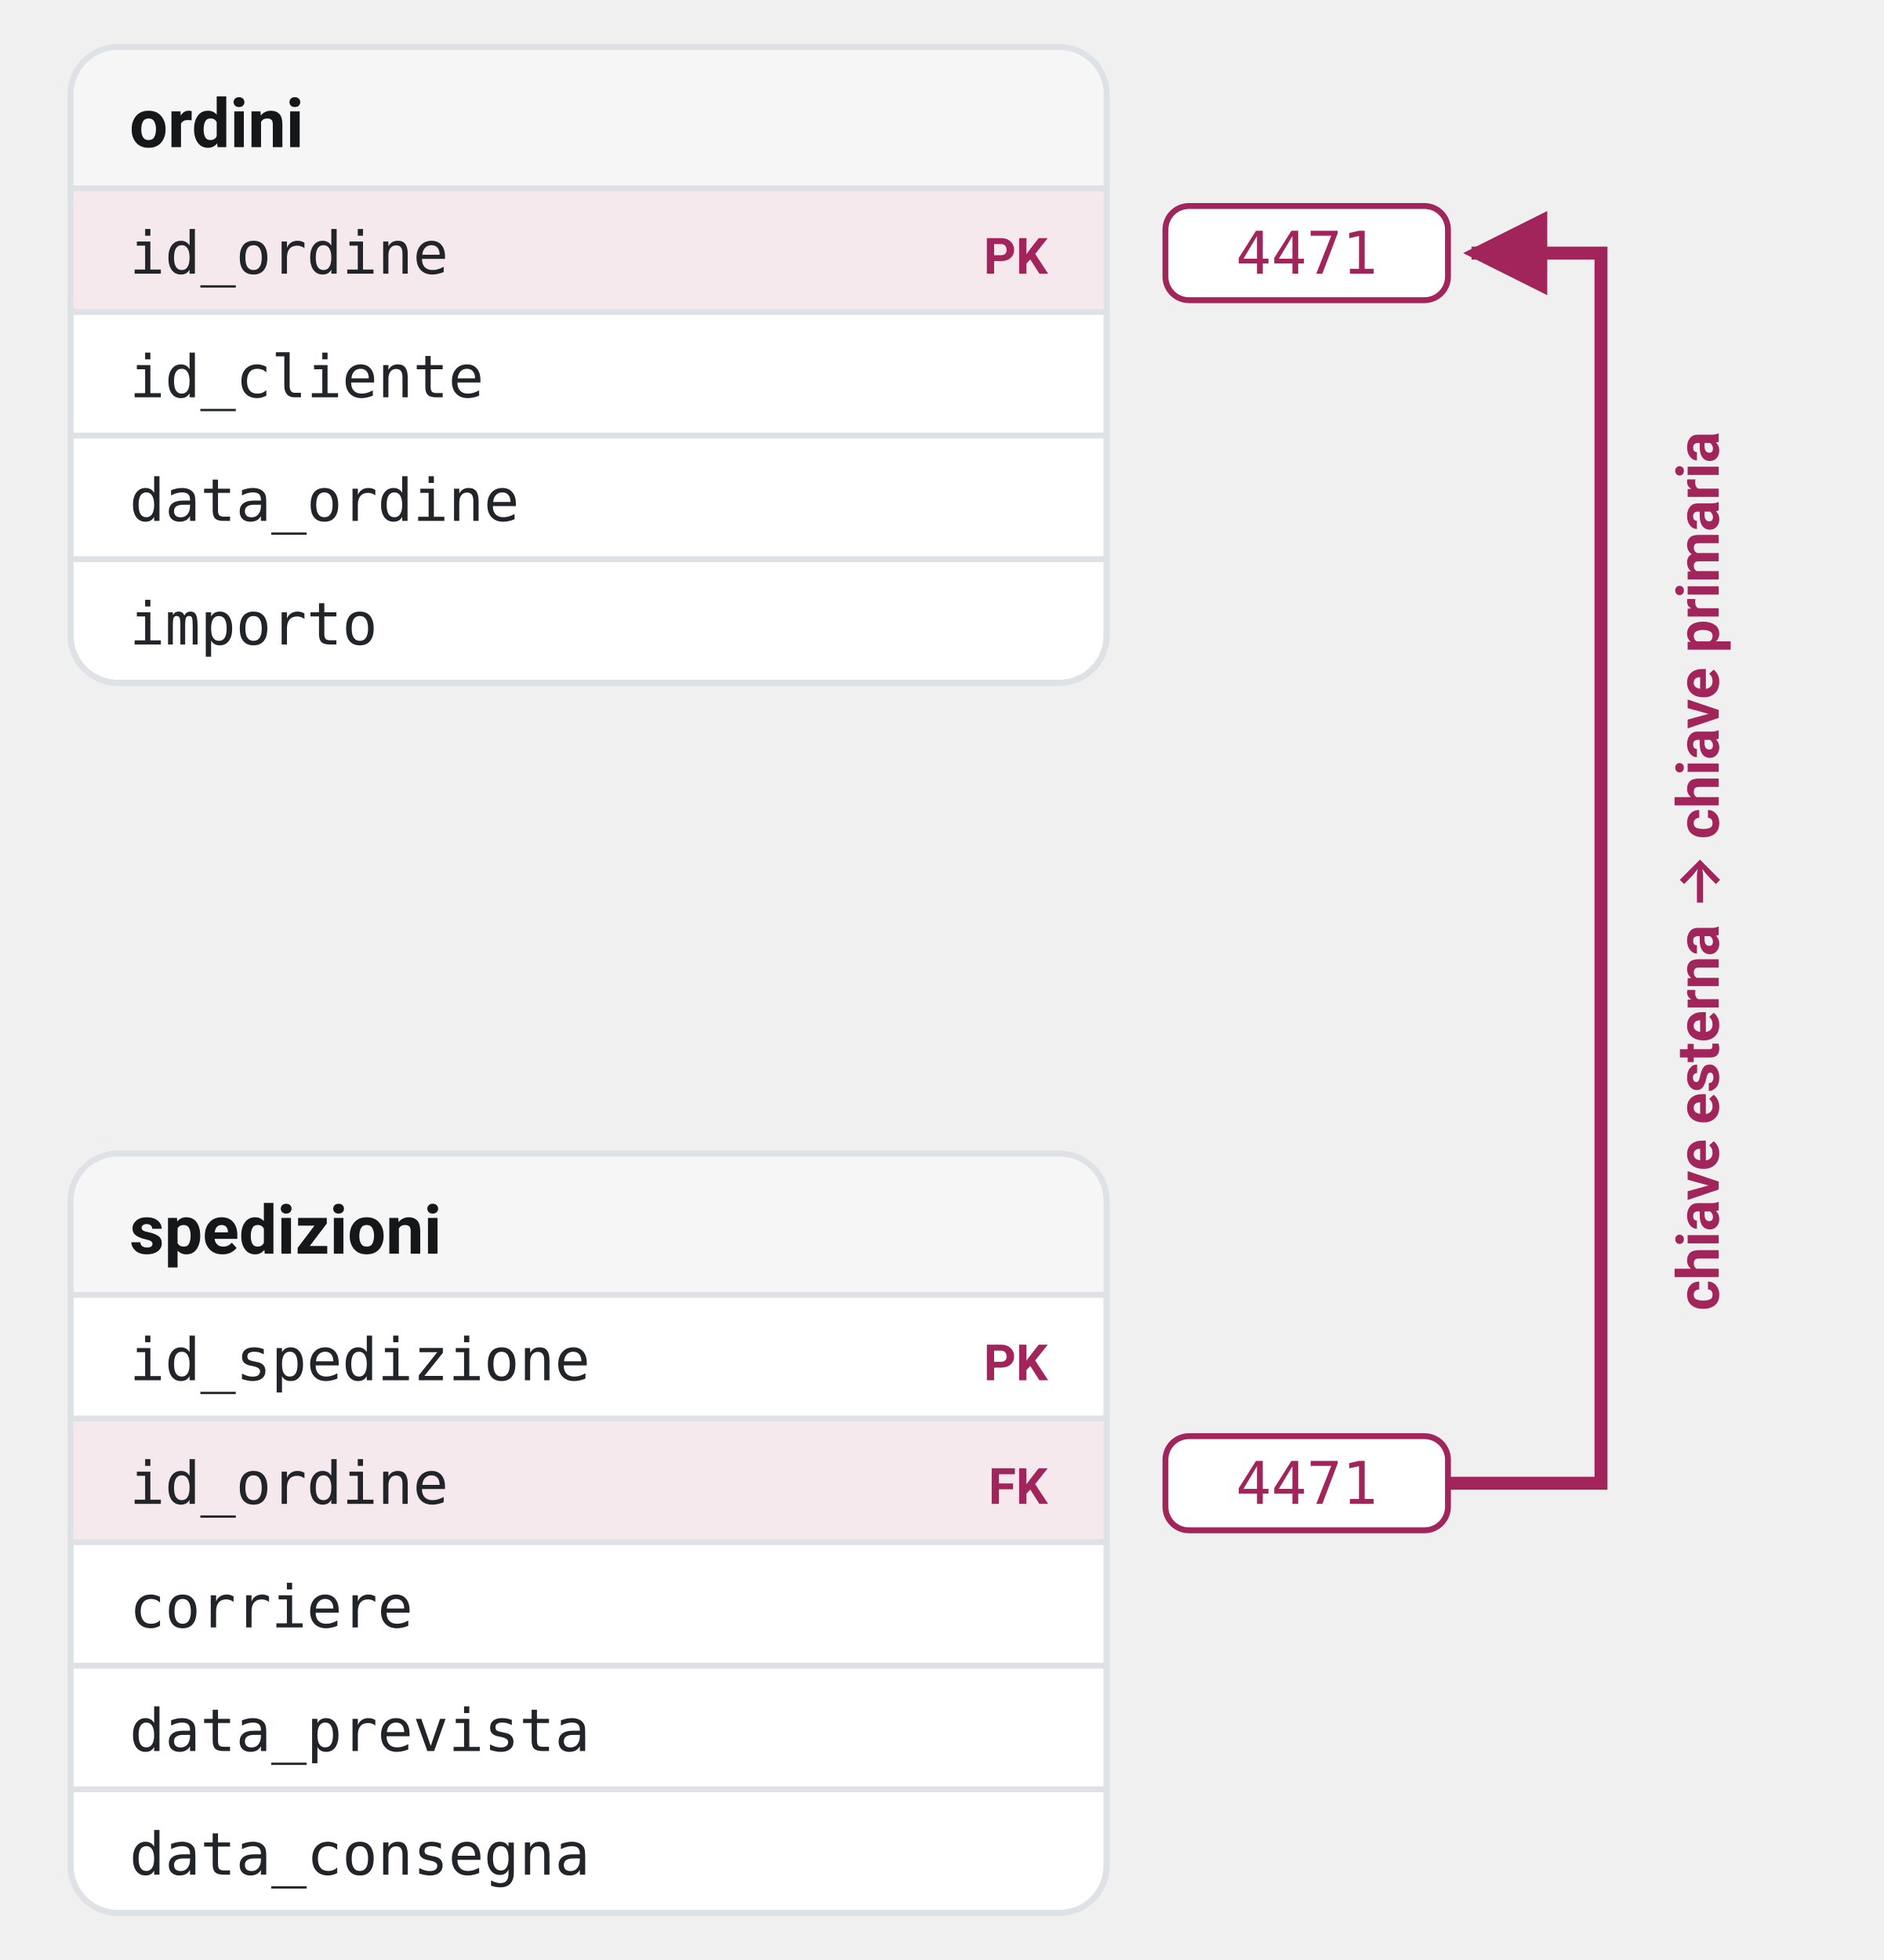
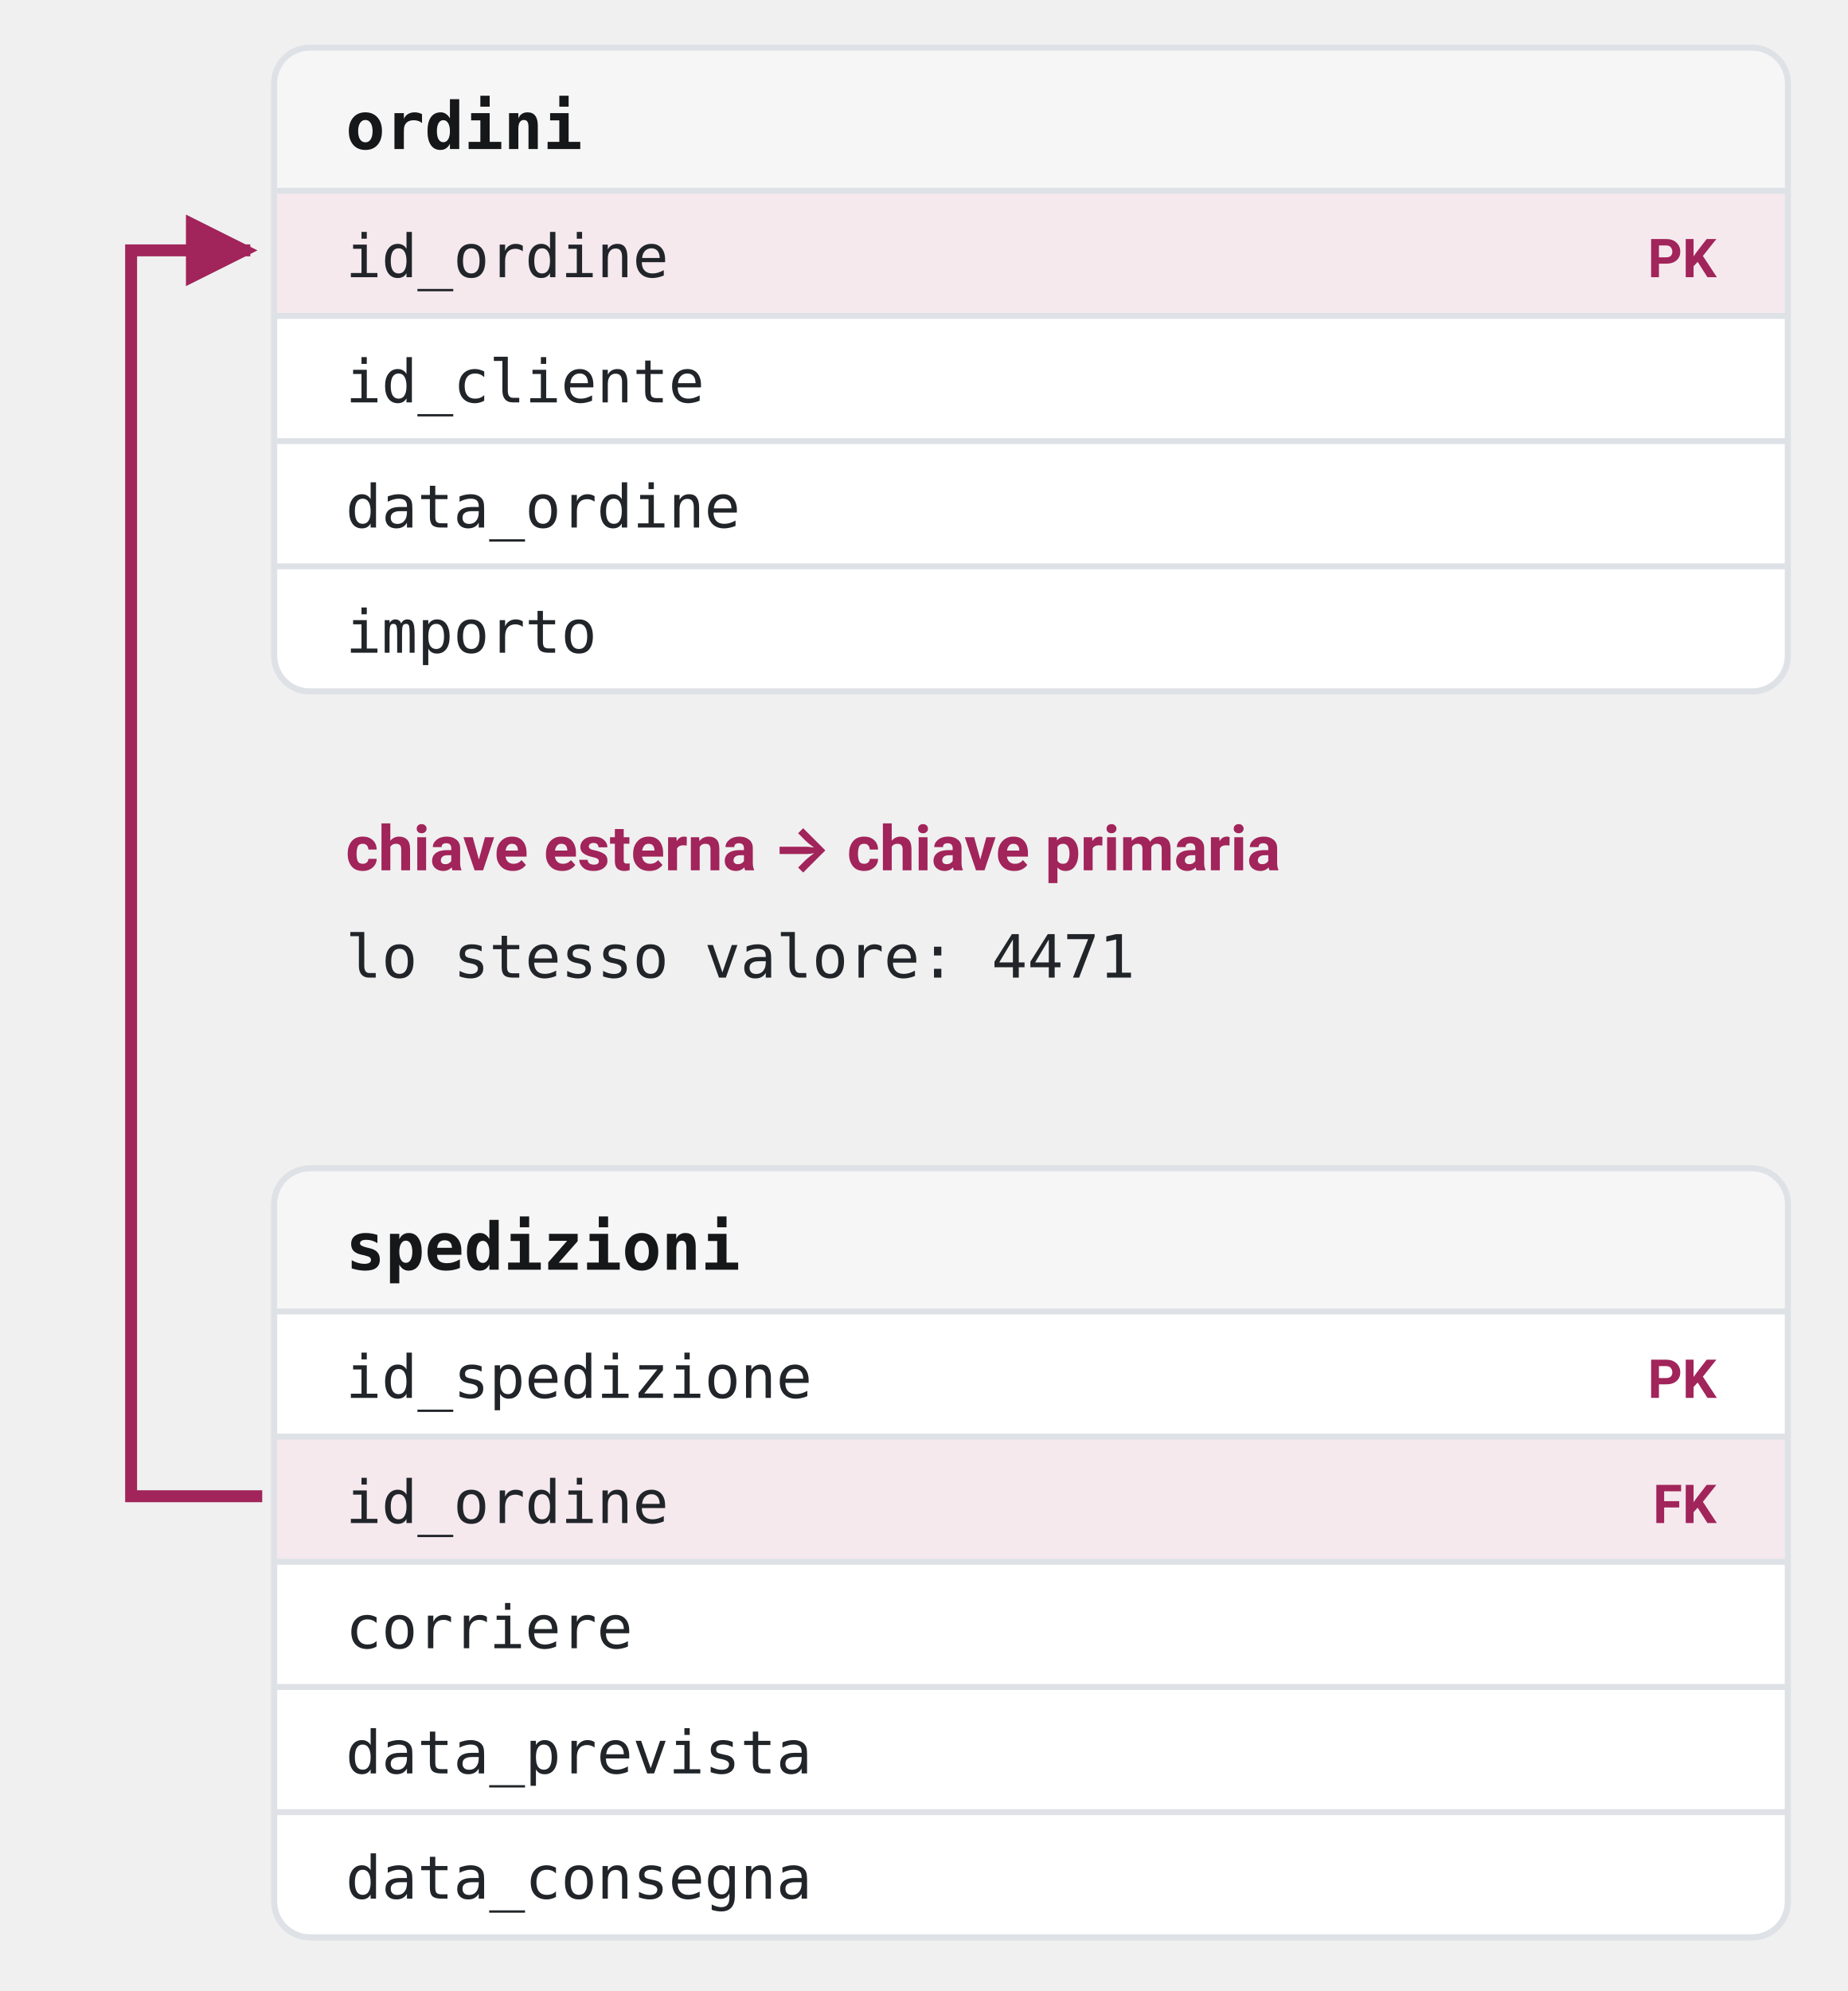
- <svg xmlns="http://www.w3.org/2000/svg" viewBox="0 0 320 333" width="640" height="666" role="img" font-family="Poppins, system-ui, -apple-system, 'Segoe UI', Roboto, sans-serif">
+ <svg xmlns="http://www.w3.org/2000/svg" viewBox="0 0 310 334" width="620" height="668" role="img" font-family="Poppins, system-ui, -apple-system, 'Segoe UI', Roboto, sans-serif">
  <defs>
-     <marker id="mb9" viewBox="0 0 10 10" refX="9" refY="5" markerWidth="6.5" markerHeight="6.5" orient="auto-start-reverse">
+     <marker id="mb9" viewBox="0 0 10 10" refX="9" refY="5" markerWidth="6" markerHeight="6" orient="auto-start-reverse">
      <path d="M0 0 L10 5 L0 10 z" fill="#a1245a" />
    </marker>
  </defs>
-   <rect x="12" y="8" width="176" height="108" rx="8" fill="#ffffff" stroke="#dee2e6" />
-   <path d="M20 8 h160 a8 8 0 0 1 8 8 v16 h-176 v-16 a8 8 0 0 1 8 -8 z" fill="#f6f6f6" />
-   <rect x="12.5" y="32" width="175" height="21" fill="#ecd3de" opacity="0.5" />
+   <rect x="46" y="8" width="254" height="108" rx="6" fill="#ffffff" stroke="#dee2e6" />
+   <path d="M52 8 h242 a6 6 0 0 1 6 6 v18 h-254 v-18 a6 6 0 0 1 6 -6 z" fill="#f6f6f6" />
+   <rect x="46.5" y="32" width="253" height="21" fill="#ecd3de" opacity="0.5" />
  <g stroke="#dee2e6">
-     <line x1="12" y1="32" x2="188" y2="32" />
-     <line x1="12" y1="53" x2="188" y2="53" />
-     <line x1="12" y1="74" x2="188" y2="74" />
-     <line x1="12" y1="95" x2="188" y2="95" />
+     <line x1="46" y1="32" x2="300" y2="32" />
+     <line x1="46" y1="53" x2="300" y2="53" />
+     <line x1="46" y1="74" x2="300" y2="74" />
+     <line x1="46" y1="95" x2="300" y2="95" />
  </g>
-   <rect x="12" y="8" width="176" height="108" rx="8" fill="none" stroke="#dee2e6" />
-   <text x="22" y="25" font-size="11.5" font-weight="700" fill="#161719">ordini</text>
+   <rect x="46" y="8" width="254" height="108" rx="6" fill="none" stroke="#dee2e6" />
+   <text x="58" y="25" font-family="'SFMono-Regular', Menlo, Monaco, Consolas, monospace" font-size="11" font-weight="700" fill="#161719">ordini</text>
  <g font-family="'SFMono-Regular', Menlo, Monaco, Consolas, monospace" font-size="10" fill="#212529">
-     <text x="22" y="46.5">id_ordine</text>
-     <text x="22" y="67.5">id_cliente</text>
-     <text x="22" y="88.5">data_ordine</text>
-     <text x="22" y="109.5">importo</text>
+     <text x="58" y="46.5">id_ordine</text>
+     <text x="58" y="67.5">id_cliente</text>
+     <text x="58" y="88.5">data_ordine</text>
+     <text x="58" y="109.5">importo</text>
  </g>
-   <text x="178" y="46.5" text-anchor="end" font-size="8.5" font-weight="700" fill="#a1245a">PK</text>
-   <rect x="198" y="35" width="48" height="16" rx="4" fill="#ffffff" stroke="#a1245a" />
-   <text x="222" y="46.5" text-anchor="middle" font-family="'SFMono-Regular', Menlo, Monaco, Consolas, monospace" font-size="10" fill="#a1245a">4471</text>
-   <rect x="12" y="196" width="176" height="129" rx="8" fill="#ffffff" stroke="#dee2e6" />
-   <path d="M20 196 h160 a8 8 0 0 1 8 8 v16 h-176 v-16 a8 8 0 0 1 8 -8 z" fill="#f6f6f6" />
-   <rect x="12.5" y="241" width="175" height="21" fill="#ecd3de" opacity="0.5" />
+   <text x="288" y="46.5" text-anchor="end" font-size="9" font-weight="700" fill="#a1245a">PK</text>
+   <rect x="46" y="196" width="254" height="129" rx="6" fill="#ffffff" stroke="#dee2e6" />
+   <path d="M52 196 h242 a6 6 0 0 1 6 6 v18 h-254 v-18 a6 6 0 0 1 6 -6 z" fill="#f6f6f6" />
+   <rect x="46.5" y="241" width="253" height="21" fill="#ecd3de" opacity="0.5" />
  <g stroke="#dee2e6">
-     <line x1="12" y1="220" x2="188" y2="220" />
-     <line x1="12" y1="241" x2="188" y2="241" />
-     <line x1="12" y1="262" x2="188" y2="262" />
-     <line x1="12" y1="283" x2="188" y2="283" />
-     <line x1="12" y1="304" x2="188" y2="304" />
+     <line x1="46" y1="220" x2="300" y2="220" />
+     <line x1="46" y1="241" x2="300" y2="241" />
+     <line x1="46" y1="262" x2="300" y2="262" />
+     <line x1="46" y1="283" x2="300" y2="283" />
+     <line x1="46" y1="304" x2="300" y2="304" />
  </g>
-   <rect x="12" y="196" width="176" height="129" rx="8" fill="none" stroke="#dee2e6" />
-   <text x="22" y="213" font-size="11.5" font-weight="700" fill="#161719">spedizioni</text>
+   <rect x="46" y="196" width="254" height="129" rx="6" fill="none" stroke="#dee2e6" />
+   <text x="58" y="213" font-family="'SFMono-Regular', Menlo, Monaco, Consolas, monospace" font-size="11" font-weight="700" fill="#161719">spedizioni</text>
  <g font-family="'SFMono-Regular', Menlo, Monaco, Consolas, monospace" font-size="10" fill="#212529">
-     <text x="22" y="234.5">id_spedizione</text>
-     <text x="22" y="255.5">id_ordine</text>
-     <text x="22" y="276.5">corriere</text>
-     <text x="22" y="297.5">data_prevista</text>
-     <text x="22" y="318.5">data_consegna</text>
+     <text x="58" y="234.5">id_spedizione</text>
+     <text x="58" y="255.5">id_ordine</text>
+     <text x="58" y="276.5">corriere</text>
+     <text x="58" y="297.5">data_prevista</text>
+     <text x="58" y="318.5">data_consegna</text>
  </g>
-   <text x="178" y="234.5" text-anchor="end" font-size="8.5" font-weight="700" fill="#a1245a">PK</text>
-   <text x="178" y="255.5" text-anchor="end" font-size="8.5" font-weight="700" fill="#a1245a">FK</text>
-   <rect x="198" y="244" width="48" height="16" rx="4" fill="#ffffff" stroke="#a1245a" />
-   <text x="222" y="255.5" text-anchor="middle" font-family="'SFMono-Regular', Menlo, Monaco, Consolas, monospace" font-size="10" fill="#a1245a">4471</text>
-   <path d="M246 252 H272 V43 H250" fill="none" stroke="#a1245a" stroke-width="2.2" marker-end="url(#mb9)" />
-   <text x="292" y="148" transform="rotate(-90 292 148)" text-anchor="middle" font-size="10" font-weight="600" fill="#a1245a">chiave esterna → chiave primaria</text>
+   <text x="288" y="234.5" text-anchor="end" font-size="9" font-weight="700" fill="#a1245a">PK</text>
+   <text x="288" y="255.5" text-anchor="end" font-size="9" font-weight="700" fill="#a1245a">FK</text>
+   <path d="M44 251 H22 V42 H42" fill="none" stroke="#a1245a" stroke-width="2" marker-end="url(#mb9)" />
+   <text x="58" y="146" font-size="10.5" font-weight="700" fill="#a1245a">chiave esterna → chiave primaria</text>
+   <text x="58" y="164" font-family="'SFMono-Regular', Menlo, Monaco, Consolas, monospace" font-size="10" fill="#212529">lo stesso valore: 4471</text>
</svg>
